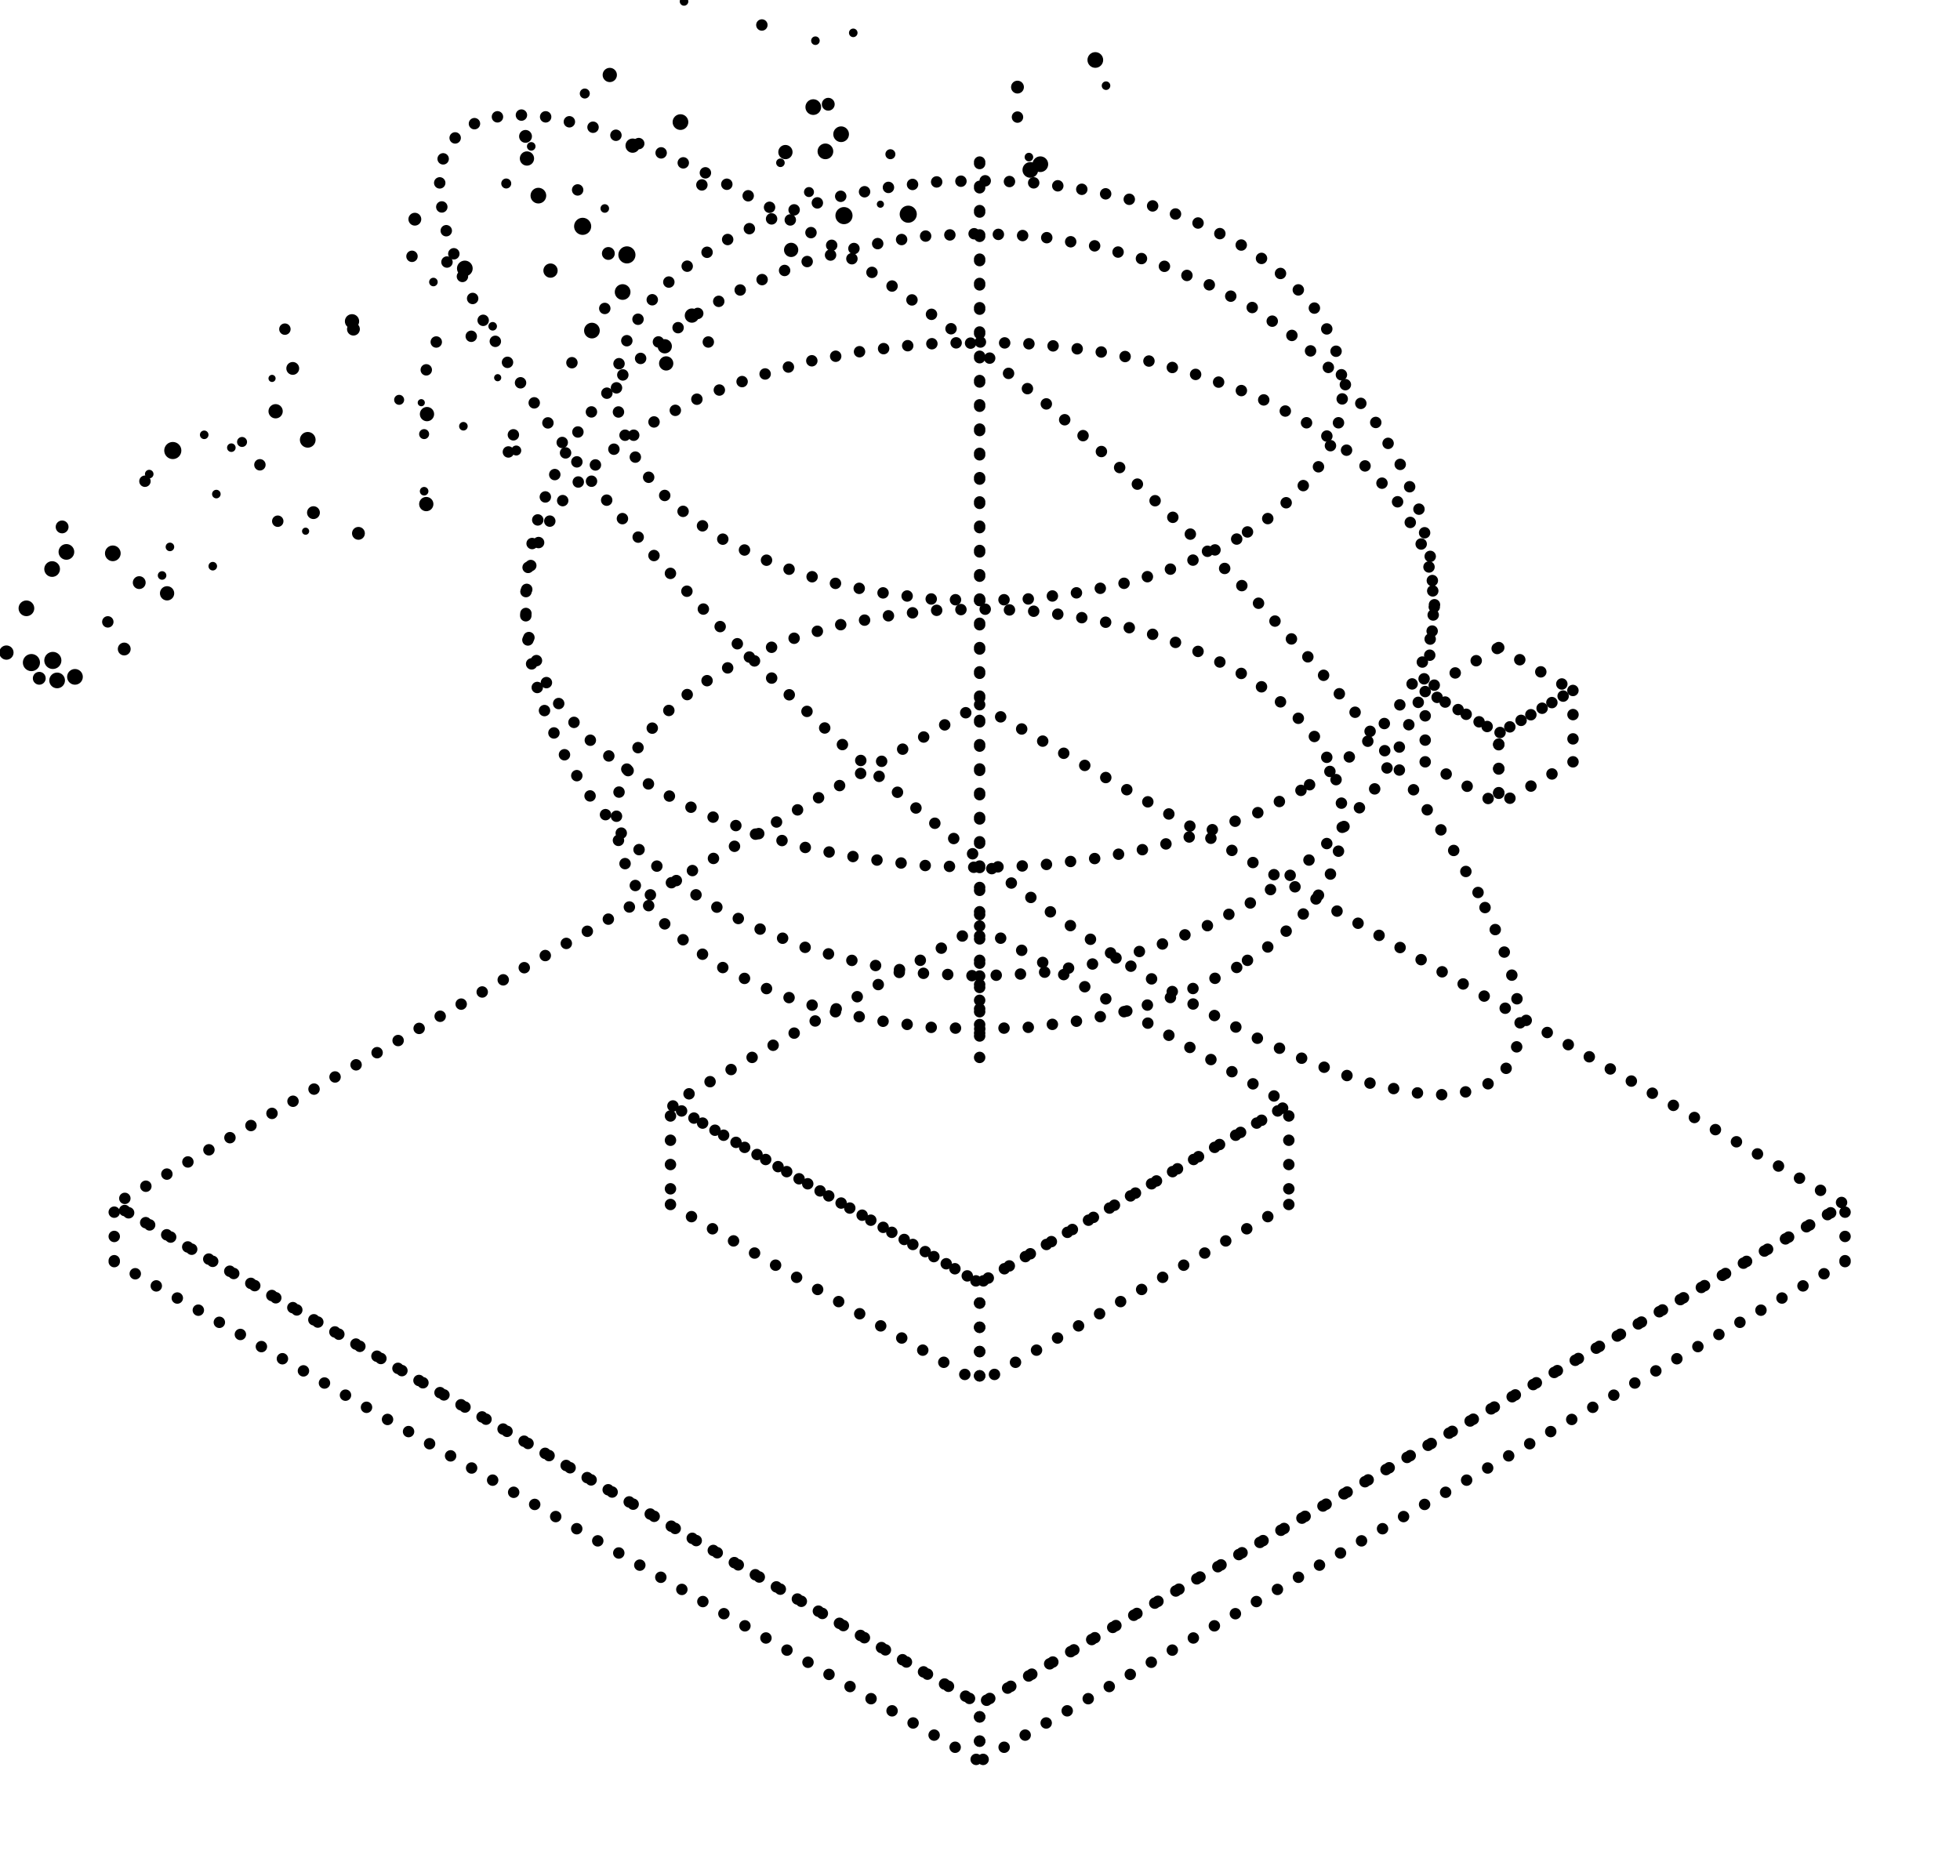
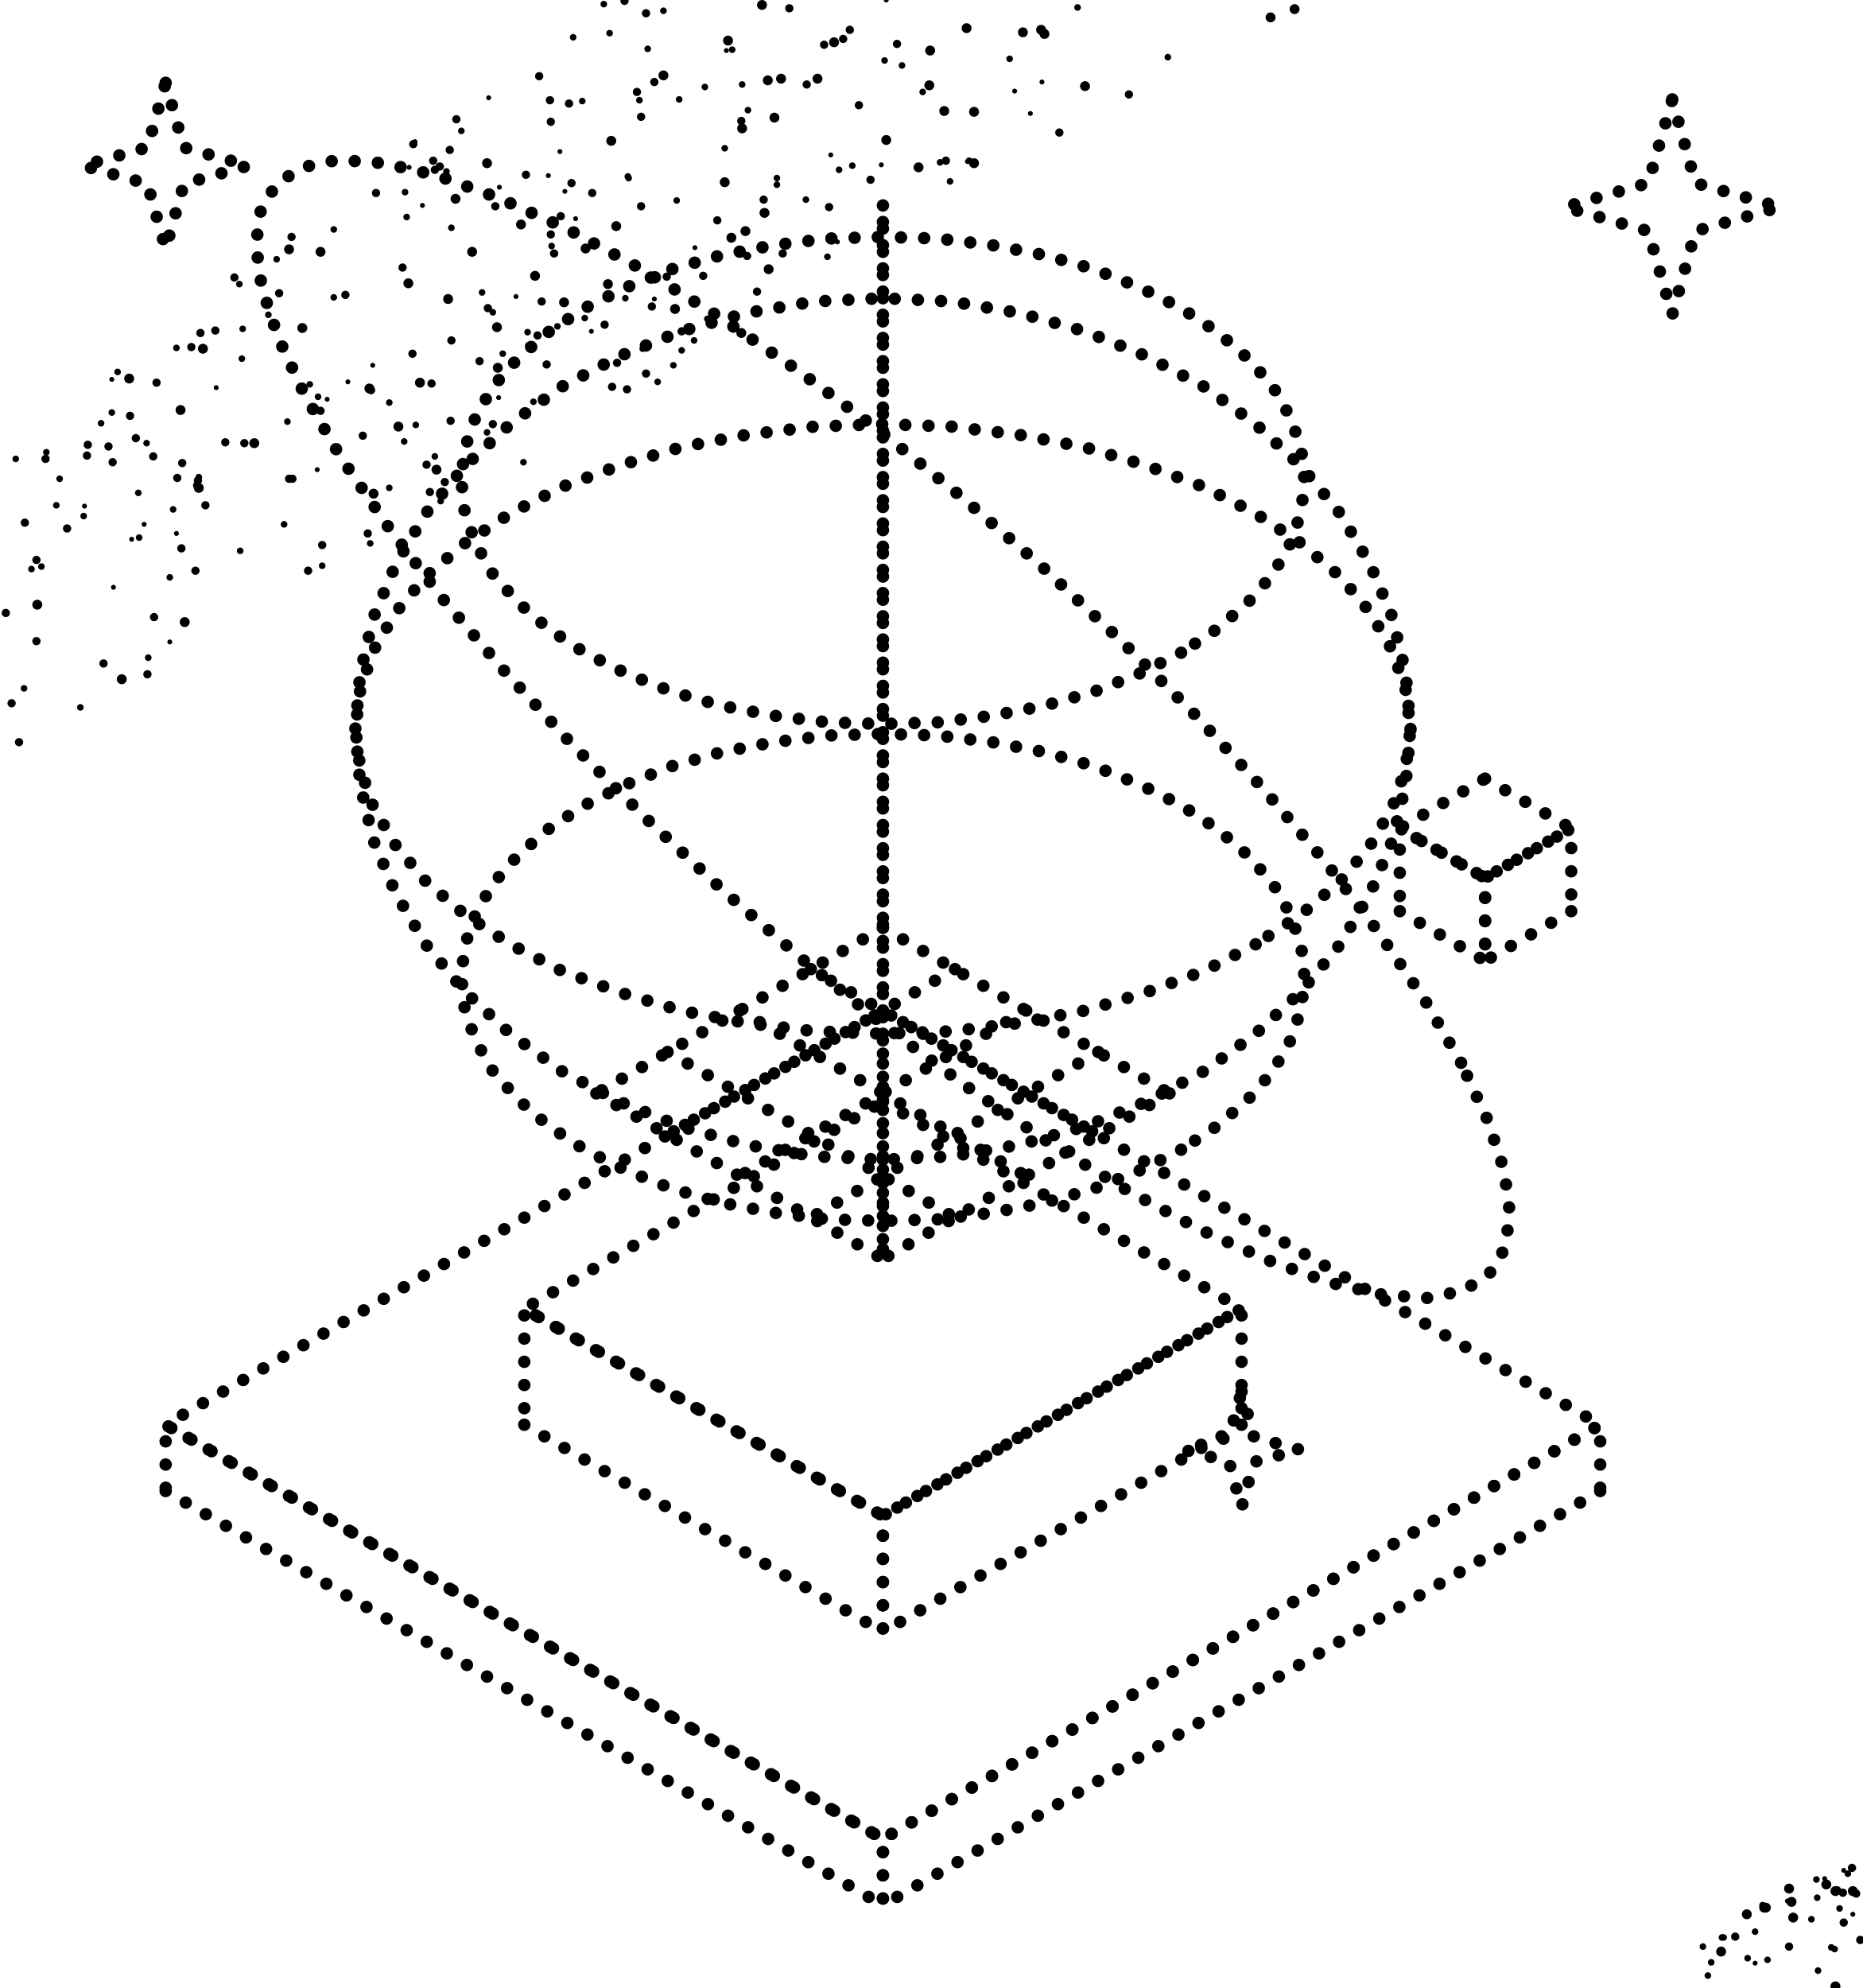
- <svg xmlns="http://www.w3.org/2000/svg" viewBox="-137.2 -106.7 274.5 262.7" fill="none" class="illo">
+ <svg xmlns="http://www.w3.org/2000/svg" viewBox="-106.6 -110 224.9 240" fill="none" class="illo">
  <g class="illo-dots" fill="currentColor">
-     <circle cx="-114.5" cy="-26.1" r="0.6" />
-     <circle cx="-121.4" cy="-29.2" r="1.1" />
-     <circle cx="-17.7" cy="-102.1" r="0.6" />
-     <circle cx="-78.2" cy="-50.3" r="0.5" />
-     <circle cx="-116.9" cy="-39.3" r="0.8" />
-     <circle cx="-79.1" cy="-76" r="0.9" />
-     <circle cx="8.5" cy="-83.7" r="1.1" />
-     <circle cx="-10" cy="-76.7" r="1.2" />
-     <circle cx="-133.5" cy="-21.5" r="1.1" />
-     <circle cx="-66" cy="-43.4" r="0.8" />
-     <circle cx="-77.5" cy="-54.9" r="0.8" />
-     <circle cx="-30.5" cy="-103.2" r="0.8" />
-     <circle cx="-13.9" cy="-78.1" r="0.5" />
-     <circle cx="16.2" cy="-98.3" r="1.1" />
-     <circle cx="-23" cy="-101" r="0.6" />
-     <circle cx="-129.9" cy="-27" r="1.1" />
-     <circle cx="-119.8" cy="-15.8" r="0.9" />
-     <circle cx="-56.3" cy="-80.1" r="0.8" />
-     <circle cx="-77.8" cy="-37.9" r="0.6" />
-     <circle cx="-41.9" cy="-89.6" r="1.1" />
-     <circle cx="5.3" cy="-94.5" r="0.9" />
-     <circle cx="-48.6" cy="-86.3" r="1" />
-     <circle cx="-66.3" cy="-81" r="0.7" />
-     <circle cx="-64.9" cy="-43.6" r="0.7" />
-     <circle cx="-21.6" cy="-85.5" r="1.1" />
-     <circle cx="-26.4" cy="-71.7" r="1" />
-     <circle cx="-99.1" cy="-53.7" r="0.5" />
-     <circle cx="-81.3" cy="-50.7" r="0.7" />
-     <circle cx="-67.5" cy="-53.8" r="0.5" />
-     <circle cx="-87" cy="-32" r="0.9" />
-     <circle cx="-127.9" cy="-29.4" r="1.1" />
-     <circle cx="-44.1" cy="-58.2" r="1" />
-     <circle cx="-129.8" cy="-14.2" r="1.2" />
-     <circle cx="-12.5" cy="-85.1" r="0.7" />
-     <circle cx="-72.1" cy="-69.1" r="1.1" />
-     <circle cx="-72.3" cy="-47" r="0.6" />
-     <circle cx="-100.8" cy="-41.6" r="0.8" />
-     <circle cx="5.3" cy="-90.3" r="0.8" />
-     <circle cx="-38.9" cy="-80.8" r="0.8" />
-     <circle cx="-49.4" cy="-71" r="1.2" />
-     <circle cx="-23.9" cy="-79.8" r="0.7" />
-     <circle cx="-21.2" cy="-92.1" r="0.9" />
-     <circle cx="-122.1" cy="-19.6" r="0.8" />
-     <circle cx="-57.1" cy="-55.9" r="0.8" />
-     <circle cx="-52.5" cy="-77.5" r="0.6" />
-     <circle cx="-108.6" cy="-45.8" r="0.6" />
-     <circle cx="-41.4" cy="-106.5" r="0.6" />
-     <circle cx="-94.4" cy="-32.3" r="0.5" />
-     <circle cx="-40.3" cy="-62.5" r="1" />
-     <circle cx="-23.3" cy="-91.7" r="1.1" />
-     <circle cx="-52" cy="-71.2" r="0.9" />
-     <circle cx="-19" cy="-76.5" r="1.2" />
-     <circle cx="-113.4" cy="-30.1" r="0.6" />
-     <circle cx="-106.9" cy="-37.5" r="0.6" />
-     <circle cx="-77.8" cy="-45.9" r="0.7" />
-     <circle cx="-136.3" cy="-15.3" r="1" />
-     <circle cx="-131.7" cy="-11.7" r="0.9" />
-     <circle cx="-76.5" cy="-67.2" r="0.6" />
-     <circle cx="-77.5" cy="-36.1" r="1" />
-     <circle cx="-98.3" cy="-33.7" r="0.8" />
-     <circle cx="-116.3" cy="-40.3" r="0.6" />
-     <circle cx="-93.3" cy="-34.9" r="0.9" />
-     <circle cx="-51.8" cy="-96.2" r="1" />
-     <circle cx="-87.7" cy="-60.6" r="0.9" />
-     <circle cx="7.1" cy="-82.9" r="1.1" />
-     <circle cx="-103.3" cy="-44.8" r="0.7" />
-     <circle cx="-19.4" cy="-87.9" r="1.1" />
-     <circle cx="-63.6" cy="-87.6" r="0.9" />
-     <circle cx="-77.4" cy="-48.7" r="1" />
-     <circle cx="6.9" cy="-84.7" r="0.6" />
-     <circle cx="-74.6" cy="-70" r="0.8" />
-     <circle cx="-27.9" cy="-83.9" r="0.6" />
-     <circle cx="-76.1" cy="-58.8" r="0.8" />
-     <circle cx="-55.6" cy="-75" r="1.2" />
-     <circle cx="-43.9" cy="-55.8" r="1" />
-     <circle cx="-129.2" cy="-11.4" r="1.1" />
-     <circle cx="17.7" cy="-94.7" r="0.6" />
-     <circle cx="-94.1" cy="-45.1" r="1.1" />
-     <circle cx="-68.2" cy="-61" r="0.6" />
-     <circle cx="-60.1" cy="-68.8" r="1" />
-     <circle cx="-97.3" cy="-60.6" r="0.8" />
-     <circle cx="-128.5" cy="-32.9" r="0.9" />
-     <circle cx="-104.8" cy="-44" r="0.6" />
-     <circle cx="-87.9" cy="-61.7" r="1" />
-     <circle cx="-96.2" cy="-55.1" r="0.9" />
-     <circle cx="-107.4" cy="-27.4" r="0.6" />
-     <circle cx="-62.8" cy="-86.2" r="0.6" />
-     <circle cx="-79.5" cy="-70.8" r="0.8" />
-     <circle cx="-65.3" cy="-45.8" r="0.8" />
-     <circle cx="-27.2" cy="-85.4" r="1" />
-     <circle cx="-113.8" cy="-23.6" r="1" />
-     <circle cx="-61.8" cy="-79.3" r="1.1" />
-     <circle cx="-132.8" cy="-13.9" r="1.2" />
-     <circle cx="-38" cy="-58.8" r="0.8" />
-     <circle cx="-55.3" cy="-93.6" r="0.7" />
-     <circle cx="-113" cy="-43.6" r="1.2" />
-     <circle cx="-71.2" cy="-59.6" r="0.8" />
-     <circle cx="-50" cy="-65.8" r="1.1" />
-     <circle cx="-117.7" cy="-25.1" r="0.9" />
-     <circle cx="-52.5" cy="-63.5" r="0.8" />
-     <circle cx="-63.4" cy="-84.5" r="1" />
-     <circle cx="-54.3" cy="-60.4" r="1.1" />
-     <circle cx="-98.6" cy="-49.1" r="1" />
-     <circle cx="-126.7" cy="-11.9" r="1.1" />
+     <circle cx="-85.3" cy="-45.6" r="0.3" />
+     <circle cx="-78.3" cy="-76.5" r="0.5" />
+     <circle cx="24.4" cy="-99.6" r="0.6" />
+     <circle cx="-69.4" cy="-41.1" r="0.5" />
+     <circle cx="-82.8" cy="-51.4" r="0.5" />
+     <circle cx="19.2" cy="-100.1" r="0.3" />
+     <circle cx="-43.1" cy="-88.9" r="0.5" />
+     <circle cx="-88.7" cy="-30.6" r="0.4" />
+     <circle cx="-18.7" cy="-105.1" r="0.6" />
+     <circle cx="-29.7" cy="-98.9" r="0.5" />
+     <circle cx="-57.7" cy="-86.8" r="0.4" />
+     <circle cx="-67.7" cy="-41.7" r="0.4" />
+     <circle cx="10.1" cy="-106.6" r="0.6" />
+     <circle cx="-1.5" cy="-88.3" r="0.5" />
+     <circle cx="-89.8" cy="-45.1" r="0.4" />
+     <circle cx="-68.3" cy="-53.3" r="0.3" />
+     <circle cx="-104.3" cy="-20.4" r="0.5" />
+     <circle cx="-32.1" cy="-66.2" r="0.5" />
+     <circle cx="23.5" cy="-109.1" r="0.4" />
+     <circle cx="-70.1" cy="-70.4" r="0.6" />
+     <circle cx="-77.6" cy="-43.5" r="0.4" />
+     <circle cx="-17.1" cy="-95.4" r="0.5" />
+     <circle cx="-35.9" cy="-80" r="0.6" />
+     <circle cx="4.8" cy="-98.9" r="0.4" />
+     <circle cx="-52.2" cy="-59.2" r="0.5" />
+     <circle cx="-38.4" cy="-86.9" r="0.3" />
+     <circle cx="-25.1" cy="-72.7" r="0.6" />
+     <circle cx="-39.7" cy="-79.4" r="0.5" />
+     <circle cx="11" cy="-96.5" r="0.6" />
+     <circle cx="-86.1" cy="-40.3" r="0.4" />
+     <circle cx="-77.4" cy="-66.7" r="0.4" />
+     <circle cx="-88.8" cy="-28.6" r="0.5" />
+     <circle cx="-31.2" cy="-109.9" r="0.5" />
+     <circle cx="-96.1" cy="-55" r="0.5" />
+     <circle cx="-51.5" cy="-95.6" r="0.5" />
+     <circle cx="-84.7" cy="-43.8" r="0.5" />
+     <circle cx="-73.6" cy="-70.7" r="0.5" />
+     <circle cx="0.2" cy="-102.7" r="0.4" />
+     <circle cx="-79.4" cy="-56.6" r="0.5" />
+     <circle cx="-43.7" cy="-82.9" r="0.6" />
+     <circle cx="-32.7" cy="-63.3" r="0.5" />
+     <circle cx="-67.1" cy="-61.8" r="0.3" />
+     <circle cx="-52.5" cy="-73.9" r="0.6" />
+     <circle cx="-96" cy="-56.3" r="0.5" />
+     <circle cx="-50.9" cy="-94.2" r="0.4" />
+     <circle cx="-80.6" cy="-70.1" r="0.5" />
+     <circle cx="-67.7" cy="-44.2" r="0.5" />
+     <circle cx="1.7" cy="-104.7" r="0.5" />
+     <circle cx="-51.6" cy="-86" r="0.6" />
+     <circle cx="-22.8" cy="-68.9" r="0.4" />
+     <circle cx="-37.4" cy="-105.5" r="0.4" />
+     <circle cx="-71.9" cy="-59.1" r="0.4" />
+     <circle cx="-38.5" cy="-73.5" r="0.6" />
+     <circle cx="-42.9" cy="-69.9" r="0.4" />
+     <circle cx="-52.3" cy="-91.9" r="0.5" />
+     <circle cx="-46.5" cy="-65.6" r="0.6" />
+     <circle cx="-47.6" cy="-98.2" r="0.3" />
+     <circle cx="-93.5" cy="-56.1" r="0.5" />
+     <circle cx="-82.6" cy="-52.4" r="0.4" />
+     <circle cx="-86.1" cy="-32.5" r="0.3" />
+     <circle cx="-85.3" cy="-68" r="0.4" />
+     <circle cx="4.3" cy="-89.8" r="0.6" />
+     <circle cx="-46.6" cy="-70.5" r="0.6" />
+     <circle cx="-96.4" cy="-48.9" r="0.3" />
+     <circle cx="-39.3" cy="-70.6" r="0.4" />
+     <circle cx="-61.9" cy="-44.4" r="0.4" />
+     <circle cx="-26.1" cy="-76.6" r="0.5" />
+     <circle cx="-13.9" cy="-100.3" r="0.6" />
+     <circle cx="-104.7" cy="-54.6" r="0.4" />
+     <circle cx="-73.2" cy="-78.7" r="0.4" />
+     <circle cx="-24.3" cy="-70" r="0.5" />
+     <circle cx="-88" cy="-35.5" r="0.5" />
+     <circle cx="-44.3" cy="-74.2" r="0.3" />
+     <circle cx="-94.1" cy="-29.9" r="0.5" />
+     <circle cx="-9.3" cy="-85.9" r="0.4" />
+     <circle cx="-27.9" cy="-73" r="0.5" />
+     <circle cx="19.5" cy="-105.9" r="0.6" />
+     <circle cx="-14.3" cy="-84.3" r="0.6" />
+     <circle cx="-29.2" cy="-95.9" r="0.5" />
+     <circle cx="-84.8" cy="-60.5" r="0.6" />
+     <circle cx="-57.3" cy="-75.8" r="0.6" />
+     <circle cx="-66.3" cy="-74.1" r="0.4" />
+     <circle cx="-18.3" cy="-81.3" r="0.6" />
+     <circle cx="15.3" cy="-102.9" r="0.4" />
+     <circle cx="-93.1" cy="-60.2" r="0.4" />
+     <circle cx="6.9" cy="-90.4" r="0.4" />
+     <circle cx="-55.9" cy="-63.8" r="0.6" />
+     <circle cx="-52.1" cy="-82.5" r="0.4" />
+     <circle cx="-47.1" cy="-72.3" r="0.4" />
+     <circle cx="-3.7" cy="-90" r="0.4" />
+     <circle cx="-9.2" cy="-99.8" r="0.5" />
+     <circle cx="-47.8" cy="-57.8" r="0.4" />
+     <circle cx="-55.1" cy="-53.9" r="0.5" />
+     <circle cx="-28.6" cy="-64.9" r="0.5" />
+     <circle cx="-19.1" cy="-92.1" r="0.4" />
+     <circle cx="-54.1" cy="-54.9" r="0.4" />
+     <circle cx="-92.9" cy="-39.1" r="0.3" />
+     <circle cx="-58" cy="-77.7" r="0.5" />
+     <circle cx="-53.5" cy="-89.9" r="0.5" />
+     <circle cx="-84.6" cy="-54.1" r="0.5" />
+     <circle cx="-91.9" cy="-28" r="0.6" />
+     <circle cx="-62.8" cy="-57.4" r="0.5" />
+     <circle cx="8.1" cy="-88.1" r="0.4" />
+     <circle cx="-32.8" cy="-93" r="0.6" />
+     <circle cx="-82.1" cy="-67.9" r="0.6" />
+     <circle cx="-71.7" cy="-52.2" r="0.5" />
+     <circle cx="-30.8" cy="-88.7" r="0.4" />
+     <circle cx="-61.6" cy="-65.9" r="0.3" />
+     <circle cx="-90.9" cy="-59.8" r="0.5" />
+     <circle cx="-16.4" cy="-79.1" r="0.5" />
+     <circle cx="-31.1" cy="-74" r="0.4" />
+     <circle cx="-102.8" cy="-41.3" r="0.4" />
+     <circle cx="-56.5" cy="-92.9" r="0.3" />
+     <circle cx="-4.8" cy="-105.3" r="0.5" />
+     <circle cx="10.4" cy="-90.6" r="0.4" />
+     <circle cx="-45.9" cy="-67.3" r="0.4" />
+     <circle cx="-101.1" cy="-54.6" r="0.5" />
+     <circle cx="-24.6" cy="-98" r="0.4" />
+     <circle cx="-61.8" cy="-62.9" r="0.5" />
+     <circle cx="-46.3" cy="-87.4" r="0.3" />
+     <circle cx="-52.7" cy="-89.3" r="0.4" />
+     <circle cx="-27.6" cy="-100.1" r="0.5" />
+     <circle cx="-22.7" cy="-80.1" r="0.3" />
+     <circle cx="-5.3" cy="-89.5" r="0.4" />
+     <circle cx="-99.8" cy="-49" r="0.4" />
+     <circle cx="-77.1" cy="-56.5" r="0.5" />
+     <circle cx="-7.9" cy="-100.5" r="0.6" />
+     <circle cx="-54.1" cy="-89.5" r="0.5" />
+     <circle cx="-28.6" cy="-108.4" r="0.5" />
+     <circle cx="7.4" cy="-96.6" r="0.6" />
+     <circle cx="-80.5" cy="-63.2" r="0.3" />
+     <circle cx="-42.2" cy="-61.5" r="0.4" />
+     <circle cx="-58.5" cy="-58.5" r="0.6" />
+     <circle cx="-6.7" cy="-79" r="0.4" />
+     <circle cx="-85.2" cy="-52.3" r="0.5" />
+     <circle cx="-40" cy="-80.3" r="0.4" />
+     <circle cx="-93" cy="-54.2" r="0.5" />
+     <circle cx="0.4" cy="-110" r="0.3" />
+     <circle cx="-47.7" cy="-72.8" r="0.5" />
+     <circle cx="-5.5" cy="-80.8" r="0.3" />
+     <circle cx="-42.8" cy="-68.3" r="0.4" />
+     <circle cx="-53.9" cy="-53.3" r="0.6" />
+     <circle cx="-36" cy="-71.6" r="0.4" />
+     <circle cx="-26.5" cy="-100.9" r="0.6" />
+     <circle cx="-33" cy="-106" r="0.4" />
+     <circle cx="-87.7" cy="-63.8" r="0.5" />
+     <circle cx="-64.6" cy="-63.9" r="0.3" />
+     <circle cx="19.1" cy="-106.4" r="0.6" />
+     <circle cx="-71.7" cy="-79.9" r="0.6" />
+     <circle cx="-59.6" cy="-51.1" r="0.4" />
+     <circle cx="-40.2" cy="-97.9" r="0.5" />
+     <circle cx="-54.7" cy="-50.6" r="0.5" />
+     <circle cx="-61.2" cy="-86.7" r="0.5" />
+     <circle cx="-71.4" cy="-81.4" r="0.5" />
+     <circle cx="-102.2" cy="-42.4" r="0.5" />
+     <circle cx="-57.8" cy="-56.7" r="0.4" />
+     <circle cx="-103.7" cy="-26.9" r="0.4" />
+     <circle cx="-17" cy="-94.5" r="0.6" />
+     <circle cx="-89.2" cy="-46.7" r="0.3" />
+     <circle cx="-46.4" cy="-62" r="0.3" />
+     <circle cx="-52.9" cy="-51.8" r="0.5" />
+     <circle cx="-69.2" cy="-63.6" r="0.4" />
+     <circle cx="-33.2" cy="-75.7" r="0.6" />
+     <circle cx="-53.4" cy="-49.5" r="0.4" />
+     <circle cx="-67.9" cy="-79.6" r="0.6" />
+     <circle cx="-30.9" cy="-63" r="0.5" />
+     <circle cx="-52.1" cy="-68.9" r="0.5" />
+     <circle cx="-94.4" cy="-58.9" r="0.4" />
+     <circle cx="-28.4" cy="-104.1" r="0.4" />
+     <circle cx="-35.1" cy="-86.7" r="0.5" />
+     <circle cx="-29.2" cy="-85.1" r="0.5" />
+     <circle cx="-83" cy="-41.1" r="0.5" />
+     <circle cx="-21.7" cy="-76.7" r="0.5" />
+     <circle cx="-37.1" cy="-83.6" r="0.3" />
+     <circle cx="-2.9" cy="-97.3" r="0.5" />
+     <circle cx="-25.3" cy="-65.9" r="0.4" />
+     <circle cx="-17.1" cy="-69.8" r="0.6" />
+     <circle cx="-40.4" cy="-88.8" r="0.3" />
+     <circle cx="-101" cy="-55.4" r="0.4" />
+     <circle cx="-71.3" cy="-52.2" r="0.5" />
+     <circle cx="-18.2" cy="-104" r="0.4" />
+     <circle cx="-26.5" cy="-108.7" r="0.4" />
+     <circle cx="-48.4" cy="-74.7" r="0.4" />
+     <circle cx="-72.9" cy="-74.6" r="0.5" />
+     <circle cx="-91" cy="-64.3" r="0.6" />
+     <circle cx="-72.3" cy="-46.7" r="0.4" />
+     <circle cx="17.8" cy="-96.3" r="0.3" />
+     <circle cx="-99.4" cy="-52.2" r="0.4" />
+     <circle cx="-24.3" cy="-67.7" r="0.4" />
+     <circle cx="-55.6" cy="-85.2" r="0.3" />
+     <circle cx="-59.6" cy="-61.4" r="0.4" />
+     <circle cx="-89.9" cy="-50.5" r="0.4" />
+     <circle cx="-11.3" cy="-109" r="0.5" />
+     <circle cx="-0.2" cy="-90.1" r="0.3" />
+     <circle cx="-47.1" cy="-58.8" r="0.5" />
+     <circle cx="-57.5" cy="-83.8" r="0.4" />
+     <circle cx="-54.3" cy="-90.6" r="0.5" />
+     <circle cx="-40.1" cy="-95.3" r="0.5" />
+     <circle cx="-62" cy="-63.1" r="0.6" />
+     <circle cx="-56.7" cy="-92.6" r="0.5" />
+     <circle cx="-83.5" cy="-68.1" r="0.5" />
+     <circle cx="-32.2" cy="-82.7" r="0.6" />
+     <circle cx="-29.4" cy="-97.9" r="0.4" />
+     <circle cx="-27.6" cy="-73.9" r="0.3" />
+     <circle cx="34.4" cy="-103.1" r="0.4" />
+     <circle cx="-14.4" cy="-85.9" r="0.5" />
+     <circle cx="-40.6" cy="-66" r="0.5" />
+     <circle cx="-13.1" cy="-95.8" r="0.6" />
+     <circle cx="-15.2" cy="-74.8" r="0.5" />
+     <circle cx="-5.9" cy="-104.9" r="0.6" />
+     <circle cx="-102.1" cy="-37" r="0.6" />
+     <circle cx="-102.2" cy="-32.6" r="0.5" />
+     <circle cx="5.7" cy="-103.9" r="0.6" />
+     <circle cx="-21.2" cy="-71.5" r="0.4" />
+     <circle cx="-88.1" cy="-54.9" r="0.5" />
+     <circle cx="-84.3" cy="-34.9" r="0.6" />
+     <circle cx="-96.9" cy="-24.6" r="0.4" />
+     <circle cx="-37.6" cy="-87.9" r="0.5" />
+     <circle cx="-57.2" cy="-89.8" r="0.3" />
+     <circle cx="-35.2" cy="-70" r="0.3" />
+     <circle cx="-21.5" cy="-99.5" r="0.4" />
+     <circle cx="49.7" cy="-108.9" r="0.6" />
+     <circle cx="-27.2" cy="-63.9" r="0.4" />
+     <circle cx="-48.7" cy="-66.4" r="0.5" />
+     <circle cx="-105.9" cy="-36" r="0.5" />
+     <circle cx="-38.9" cy="-83.9" r="0.5" />
+     <circle cx="2.3" cy="-102.1" r="0.4" />
+     <circle cx="-82.4" cy="-69.8" r="0.5" />
+     <circle cx="-37.9" cy="-97.5" r="0.5" />
+     <circle cx="-105.2" cy="-25.1" r="0.5" />
+     <circle cx="-64.9" cy="-74.4" r="0.5" />
+     <circle cx="0.4" cy="-93.1" r="0.6" />
+     <circle cx="-67.9" cy="-60.4" r="0.5" />
+     <circle cx="-90.7" cy="-44.9" r="0.3" />
+     <circle cx="11" cy="-90.3" r="0.6" />
+     <circle cx="-20" cy="-83.4" r="0.5" />
+     <circle cx="-66.3" cy="-82.3" r="0.4" />
+     <circle cx="-12.8" cy="-87.7" r="0.4" />
+     <circle cx="-41.2" cy="-73.6" r="0.5" />
+     <circle cx="-56.4" cy="-58.7" r="0.4" />
+     <circle cx="-33.7" cy="-109.5" r="0.4" />
+     <circle cx="-103.6" cy="-46.9" r="0.5" />
+     <circle cx="-6.5" cy="-85" r="0.5" />
+     <circle cx="-17" cy="-99.8" r="0.4" />
+     <circle cx="-4" cy="-106.4" r="0.5" />
+     <circle cx="-12.8" cy="-88.5" r="0.4" />
+     <circle cx="-93.1" cy="-64.2" r="0.3" />
+     <circle cx="-74.2" cy="-72" r="0.4" />
+     <circle cx="-101.6" cy="-41.6" r="0.4" />
+     <circle cx="-16.3" cy="-96.7" r="0.4" />
+     <circle cx="-88.9" cy="-56.5" r="0.4" />
+     <circle cx="-40.1" cy="-81.7" r="0.5" />
+     <circle cx="-82.6" cy="-51.1" r="0.6" />
+     <circle cx="-42" cy="-76.7" r="0.6" />
+     <circle cx="-96.5" cy="-47.7" r="0.4" />
+     <circle cx="-68.2" cy="-62.1" r="0.4" />
+     <circle cx="-6.3" cy="-91.3" r="0.3" />
+     <circle cx="-90.2" cy="-57.1" r="0.5" />
+     <circle cx="-36.3" cy="-97.8" r="0.4" />
+     <circle cx="-41.5" cy="-100.8" r="0.5" />
+     <circle cx="21.3" cy="-94" r="0.5" />
+     <circle cx="-41.7" cy="-69.5" r="0.5" />
+     <circle cx="-61.5" cy="-50.4" r="0.6" />
+     <circle cx="-13.8" cy="-77.5" r="0.6" />
+     <circle cx="-77.3" cy="-70.3" r="0.4" />
+     <circle cx="-29" cy="-67.9" r="0.4" />
+     <circle cx="-81.8" cy="-49" r="0.5" />
+     <circle cx="-47.8" cy="-90.3" r="0.6" />
+     <circle cx="-16.6" cy="-82.1" r="0.6" />
+     <circle cx="-75.9" cy="-56.5" r="0.6" />
+     <circle cx="-43.4" cy="-54.2" r="0.4" />
+     <circle cx="-33.6" cy="-70.8" r="0.5" />
+     <circle cx="46.8" cy="-107.9" r="0.6" />
+     <circle cx="16.9" cy="-106.1" r="0.6" />
+     <circle cx="-19.1" cy="-88" r="0.6" />
+     <circle cx="5.6" cy="-99.7" r="0.6" />
+     <circle cx="-56.8" cy="-67.3" r="0.5" />
+     <circle cx="-39" cy="-91.7" r="0.3" />
+     <circle cx="7.6" cy="-90.6" r="0.5" />
+     <circle cx="-12.1" cy="-79.4" r="0.5" />
+     <circle cx="-62.2" cy="-45.6" r="0.5" />
+     <circle cx="-49.6" cy="-79.6" r="0.6" />
+     <circle cx="-82.7" cy="-52" r="0.5" />
+     <circle cx="-12.3" cy="-100.5" r="0.6" />
+     <circle cx="-18.9" cy="-103.9" r="0.3" />
+     <circle cx="-24.9" cy="-85.8" r="0.4" />
+     <circle cx="-77.7" cy="-75.7" r="0.4" />
+     <circle cx="-7.1" cy="-104.6" r="0.5" />
+     <circle cx="29.7" cy="-98.6" r="0.5" />
+     <circle cx="-30.7" cy="-88.5" r="0.4" />
+     <circle cx="-54.5" cy="-63.7" r="0.5" />
+     <circle cx="-98.5" cy="-46.2" r="0.5" />
+     <circle cx="-14.6" cy="-109.4" r="0.6" />
+     <circle cx="-92.4" cy="-65.1" r="0.4" />
+     <circle cx="15.9" cy="-99" r="0.3" />
+     <circle cx="-46.8" cy="-85.1" r="0.5" />
+     <circle cx="10.2" cy="-90.5" r="0.3" />
+     <circle cx="-85.7" cy="-48.5" r="0.4" />
+     <circle cx="112.1" cy="121.7" r="0.4" />
+     <circle cx="105.3" cy="123.2" r="0.4" />
+     <circle cx="117.1" cy="121.1" r="0.3" />
+     <circle cx="106.8" cy="126.6" r="0.4" />
+     <circle cx="117.5" cy="118.6" r="0.5" />
+     <circle cx="109.4" cy="125" r="0.5" />
+     <circle cx="112.8" cy="119.1" r="0.4" />
+     <circle cx="116" cy="115.8" r="0.3" />
+     <circle cx="115.2" cy="118.2" r="0.5" />
+     <circle cx="99.6" cy="128.5" r="0.4" />
+     <circle cx="109.4" cy="118" r="0.6" />
+     <circle cx="115" cy="129.8" r="0.6" />
+     <circle cx="116.5" cy="116.2" r="0.4" />
+     <circle cx="109.7" cy="119.6" r="0.6" />
+     <circle cx="115.5" cy="120.4" r="0.4" />
+     <circle cx="115.9" cy="118.5" r="0.5" />
+     <circle cx="117.1" cy="118.3" r="0.6" />
+     <circle cx="101.3" cy="123.9" r="0.4" />
+     <circle cx="113.9" cy="117.5" r="0.6" />
+     <circle cx="109.9" cy="121.5" r="0.6" />
+     <circle cx="114.9" cy="125.3" r="0.4" />
+     <circle cx="102.9" cy="123.8" r="0.5" />
+     <circle cx="104.4" cy="126.4" r="0.4" />
+     <circle cx="116" cy="122.1" r="0.5" />
+     <circle cx="112.9" cy="127.9" r="0.4" />
+     <circle cx="101.2" cy="125.6" r="0.6" />
+     <circle cx="106.6" cy="120.3" r="0.6" />
+     <circle cx="115" cy="118.3" r="0.6" />
+     <circle cx="114.5" cy="125.1" r="0.4" />
+     <circle cx="112.7" cy="116.9" r="0.4" />
+     <circle cx="118" cy="124.2" r="0.5" />
+     <circle cx="117" cy="115.5" r="0.5" />
+     <circle cx="113.7" cy="116.8" r="0.3" />
+     <circle cx="100" cy="126.9" r="0.4" />
+     <circle cx="109.2" cy="119.5" r="0.3" />
+     <circle cx="101.5" cy="123.9" r="0.4" />
+     <circle cx="99" cy="125" r="0.4" />
+     <circle cx="105.3" cy="127" r="0.3" />
+     <circle cx="106.2" cy="120" r="0.4" />
+     <circle cx="106.4" cy="120.3" r="0.6" />
+     <circle cx="104.3" cy="121.1" r="0.6" />
  </g>
-   <g class="illo-lines" stroke="currentColor" stroke-width="1.6" stroke-linecap="round" stroke-linejoin="round" stroke-dasharray="0 3.4">
-     <path d="M121.2 70L0 140L0 132L121.2 62Z" class="f" />
-     <path d="M-121.2 70L0 140L0 132L-121.2 62Z" class="f" />
-     <path d="M0 -8L121.2 62L0 132L-121.2 62Z" class="f" />
+   <g class="illo-lines" stroke="currentColor" stroke-width="1.5" stroke-linecap="round" stroke-linejoin="round" stroke-dasharray="0 2.8">
+     <path d="M86.6 70L0 120L0 112L86.6 62Z" class="f" />
+     <path d="M-86.6 70L0 120L0 112L-86.6 62Z" class="f" />
+     <path d="M0 12L86.6 62L0 112L-86.6 62Z" class="f" />
    <path d="M43.3 62L0 87L0 73L43.3 48Z" class="f" />
    <path d="M-43.3 62L0 87L0 73L-43.3 48Z" class="f" />
    <path d="M0 23L43.3 48L0 73L-43.3 48Z" class="f" />
+     <path d="M0 2L-34.6 22" class="n" />
+     <path d="M8.7 7L-26 27" class="n" />
+     <path d="M17.3 12L-17.3 32" class="n" />
+     <path d="M26 17L-8.7 37" class="n" />
+     <path d="M34.6 22L0 42" class="n" />
+     <path d="M0 2L34.6 22" class="n" />
+     <path d="M-8.7 7L26 27" class="n" />
+     <path d="M-17.3 12L17.3 32" class="n" />
+     <path d="M-26 17L8.7 37" class="n" />
+     <path d="M-34.6 22L0 42" class="n" />
    <path d="M0 30L0 38" class="n" />
    <path d="M63.7 -22L63.1 -28.8L61.5 -35.5L58.8 -41.9L55.2 -48L50.5 -53.7L45 -58.8L38.8 -63.3L31.8 -67L24.4 -70L16.5 -72.2L8.3 -73.6L0 -74L-8.3 -73.6L-16.5 -72.2L-24.4 -70L-31.8 -67L-38.8 -63.3L-45 -58.8L-50.5 -53.7L-55.2 -48L-58.8 -41.9L-61.5 -35.5L-63.1 -28.8L-63.7 -22L-63.1 -15.2L-61.5 -8.5L-58.8 -2.1L-55.2 4L-50.5 9.7L-45 14.8L-38.8 19.3L-31.8 23L-24.4 26L-16.5 28.2L-8.3 29.6L0 30L8.3 29.6L16.5 28.2L24.4 26L31.8 23L38.8 19.3L45 14.8L50.5 9.7L55.2 4L58.8 -2.1L61.5 -8.5L63.1 -15.2Z" class="f" />
    <path d="M45 4L38.8 7.2L31.8 9.8L24.4 12L16.5 13.5L8.3 14.5L0 14.8L-8.3 14.5L-16.5 13.5L-24.4 12L-31.8 9.8L-38.8 7.2L-45 4L-50.5 0.4L-55.2 -3.6L-58.8 -7.9L-61.5 -12.5L-63.1 -17.2L-63.7 -22L-63.1 -26.8L-61.5 -31.5L-58.8 -36.1L-55.2 -40.4L-50.5 -44.4L-45 -48L-38.8 -51.2L-31.8 -53.8L-24.4 -56L-16.5 -57.5L-8.3 -58.5L0 -58.8L8.3 -58.5L16.5 -57.5L24.4 -56L31.8 -53.8L38.8 -51.2L45 -48L50.5 -44.4L55.2 -40.4L58.8 -36.1L61.5 -31.5L63.1 -26.8L63.7 -22L63.1 -17.2L61.5 -12.5L58.8 -7.9L55.2 -3.6L50.5 0.4Z" class="n" />
    <path d="M36 -31.2L31 -28.7L25.5 -26.5L19.5 -24.8L13.2 -23.6L6.7 -22.8L0 -22.6L-6.7 -22.8L-13.2 -23.6L-19.5 -24.8L-25.5 -26.5L-31 -28.7L-36 -31.2L-40.4 -34.1L-44.1 -37.3L-47.1 -40.7L-49.2 -44.4L-50.5 -48.2L-50.9 -52L-50.5 -55.8L-49.2 -59.6L-47.1 -63.3L-44.1 -66.7L-40.4 -69.9L-36 -72.8L-31 -75.3L-25.5 -77.5L-19.5 -79.2L-13.2 -80.4L-6.7 -81.2L0 -81.4L6.7 -81.2L13.2 -80.4L19.5 -79.2L25.5 -77.5L31 -75.3L36 -72.8L40.4 -69.9L44.1 -66.7L47.1 -63.3L49.2 -59.6L50.5 -55.8L50.9 -52L50.5 -48.2L49.2 -44.4L47.1 -40.7L44.1 -37.3L40.4 -34.1Z" class="n" />
    <path d="M36 28.8L31 31.3L25.5 33.5L19.5 35.2L13.2 36.4L6.7 37.2L0 37.4L-6.7 37.2L-13.2 36.4L-19.5 35.2L-25.5 33.5L-31 31.3L-36 28.8L-40.4 25.9L-44.1 22.7L-47.1 19.3L-49.2 15.6L-50.5 11.8L-50.9 8L-50.5 4.2L-49.2 0.4L-47.1 -3.3L-44.1 -6.7L-40.4 -9.9L-36 -12.8L-31 -15.3L-25.5 -17.5L-19.5 -19.2L-13.2 -20.4L-6.7 -21.2L0 -21.4L6.7 -21.2L13.2 -20.4L19.5 -19.2L25.5 -17.5L31 -15.3L36 -12.8L40.4 -9.9L44.1 -6.7L47.1 -3.3L49.2 0.4L50.5 4.2L50.9 8L50.5 11.8L49.2 15.6L47.1 19.3L44.1 22.7L40.4 25.9Z" class="n" />
    <path d="M0 14.8L0 7.7L0 0.1L0 -7.9L0 -16.2L0 -24.5L0 -32.8L0 -40.9L0 -48.6L0 -56L0 -62.7L0 -68.8L0 -74L0 -78.4L0 -81.7L0 -84.1L0 -85.4L0 -85.6L0 -84.8L0 -82.8L0 -79.8L0 -75.9L0 -71L0 -65.2L0 -58.8L0 -51.7L0 -44.1L0 -36.1L0 -27.8L0 -19.5L0 -11.2L0 -3.1L0 4.6L0 12L0 18.7L0 24.8L0 30L0 34.4L0 37.7L0 40.1L0 41.4L0 41.6L0 40.8L0 38.8L0 35.8L0 31.9L0 27L0 21.2Z" class="n" />
    <path d="M69.8 18.3L65.4 10.7L59.8 2.5L53.3 -6.1L45.8 -14.9L37.5 -23.9L28.6 -32.8L19.2 -41.6L9.5 -50L-0.4 -58L-10.3 -65.3L-20 -71.9L-29.3 -77.6L-38.2 -82.4L-46.4 -86.1L-53.8 -88.8L-60.3 -90.3L-65.8 -90.7L-70.1 -89.8L-73.2 -87.8L-75.1 -84.7L-75.7 -80.5L-75 -75.3L-73 -69.2L-69.8 -62.3L-65.4 -54.7L-59.8 -46.5L-53.3 -37.9L-45.8 -29.1L-37.5 -20.1L-28.6 -11.2L-19.2 -2.4L-9.5 6L0.4 14L10.3 21.3L20 27.9L29.3 33.6L38.2 38.4L46.4 42.1L53.8 44.8L60.3 46.3L65.8 46.7L70.1 45.8L73.2 43.8L75.1 40.7L75.7 36.5L75 31.3L73 25.2Z" class="n" />
    <path d="M83.1 0L72.7 6L72.7 -4L83.1 -10Z" class="f" />
    <path d="M62.4 0L72.7 6L72.7 -4L62.4 -10Z" class="f" />
    <path d="M72.7 -16L83.1 -10L72.7 -4L62.4 -10Z" class="f" />
+     <path d="M-86.6 -100L-84.4 -92.2L-76.6 -90L-84.4 -87.8L-86.6 -80L-88.8 -87.8L-96.6 -90L-88.8 -92.2Z" class="f" />
+     <path d="M95.3 -98L98.1 -87.9L108.3 -85L98.1 -82.1L95.3 -72L92.4 -82.1L82.3 -85L92.4 -87.9Z" class="f" />
+     <path d="M43.3 58L44.8 63.5L50.3 65L44.8 66.5L43.3 72L41.8 66.5L36.3 65L41.8 63.5Z" class="f" />
  </g>
</svg>
